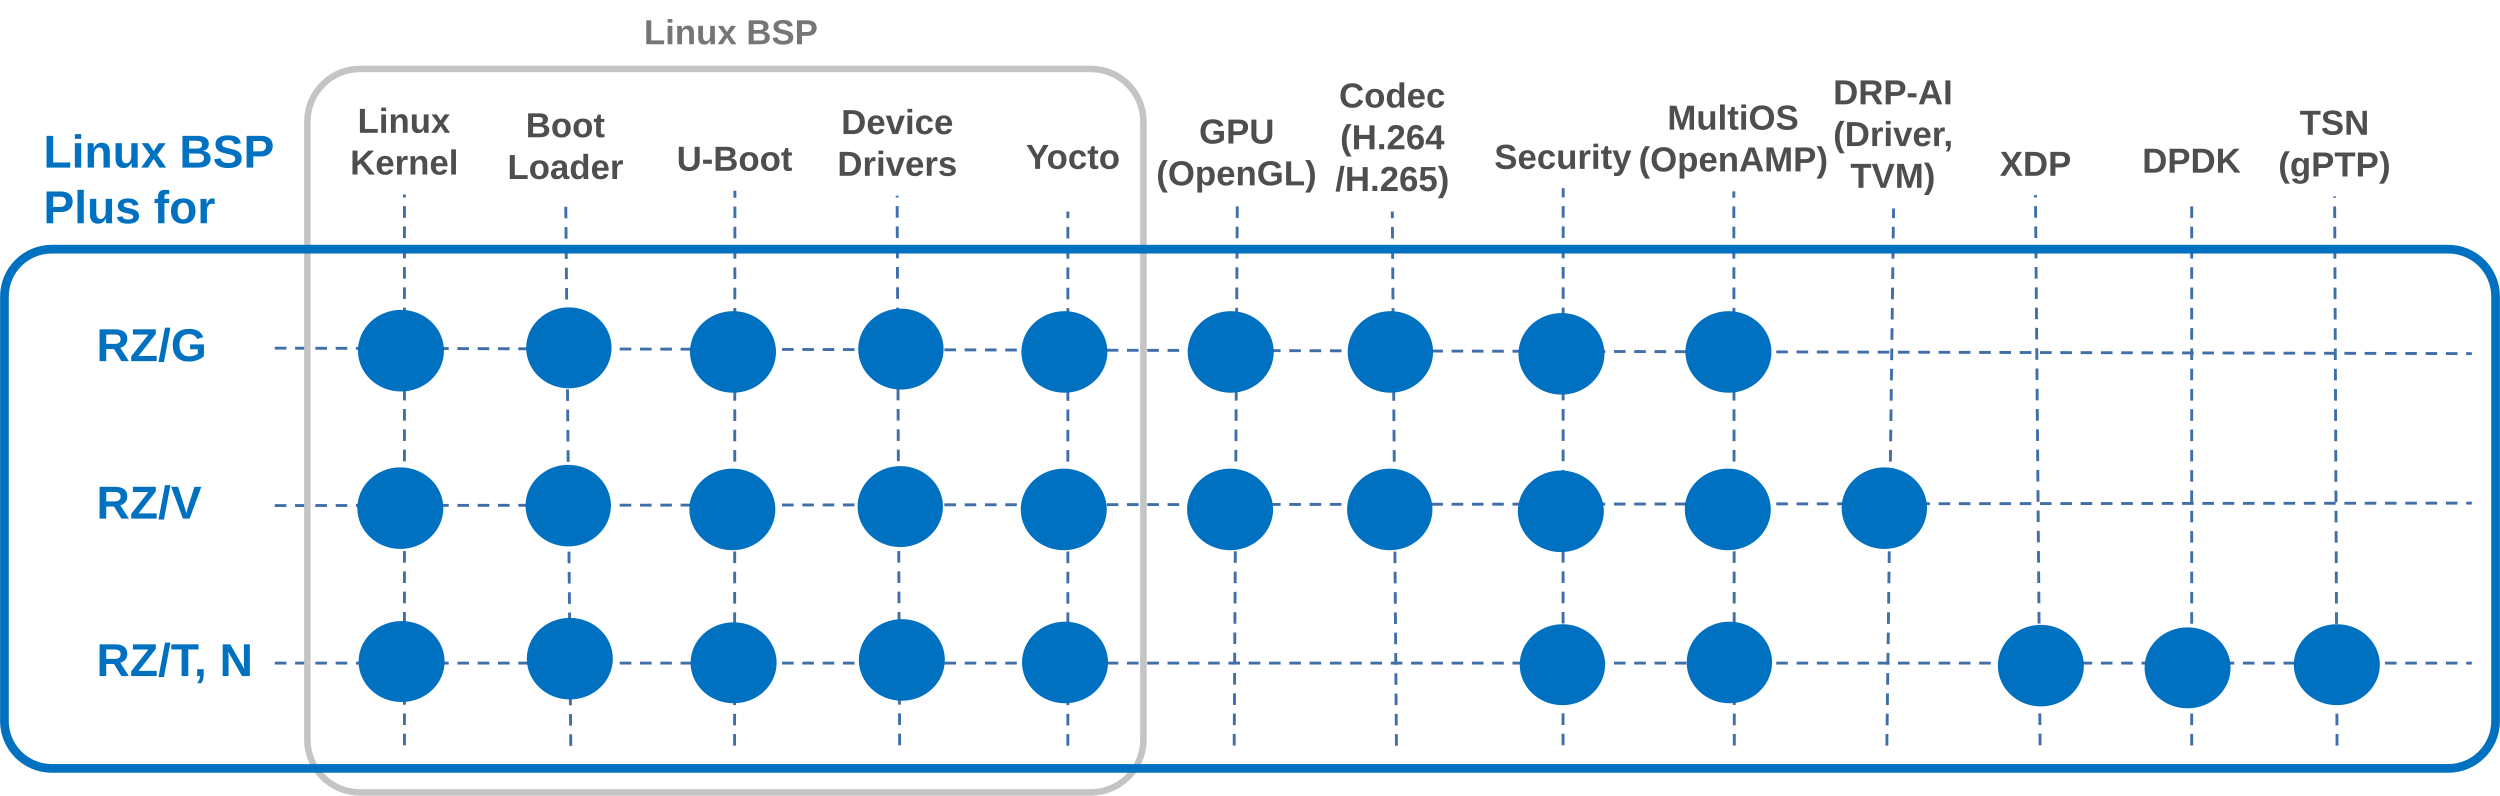
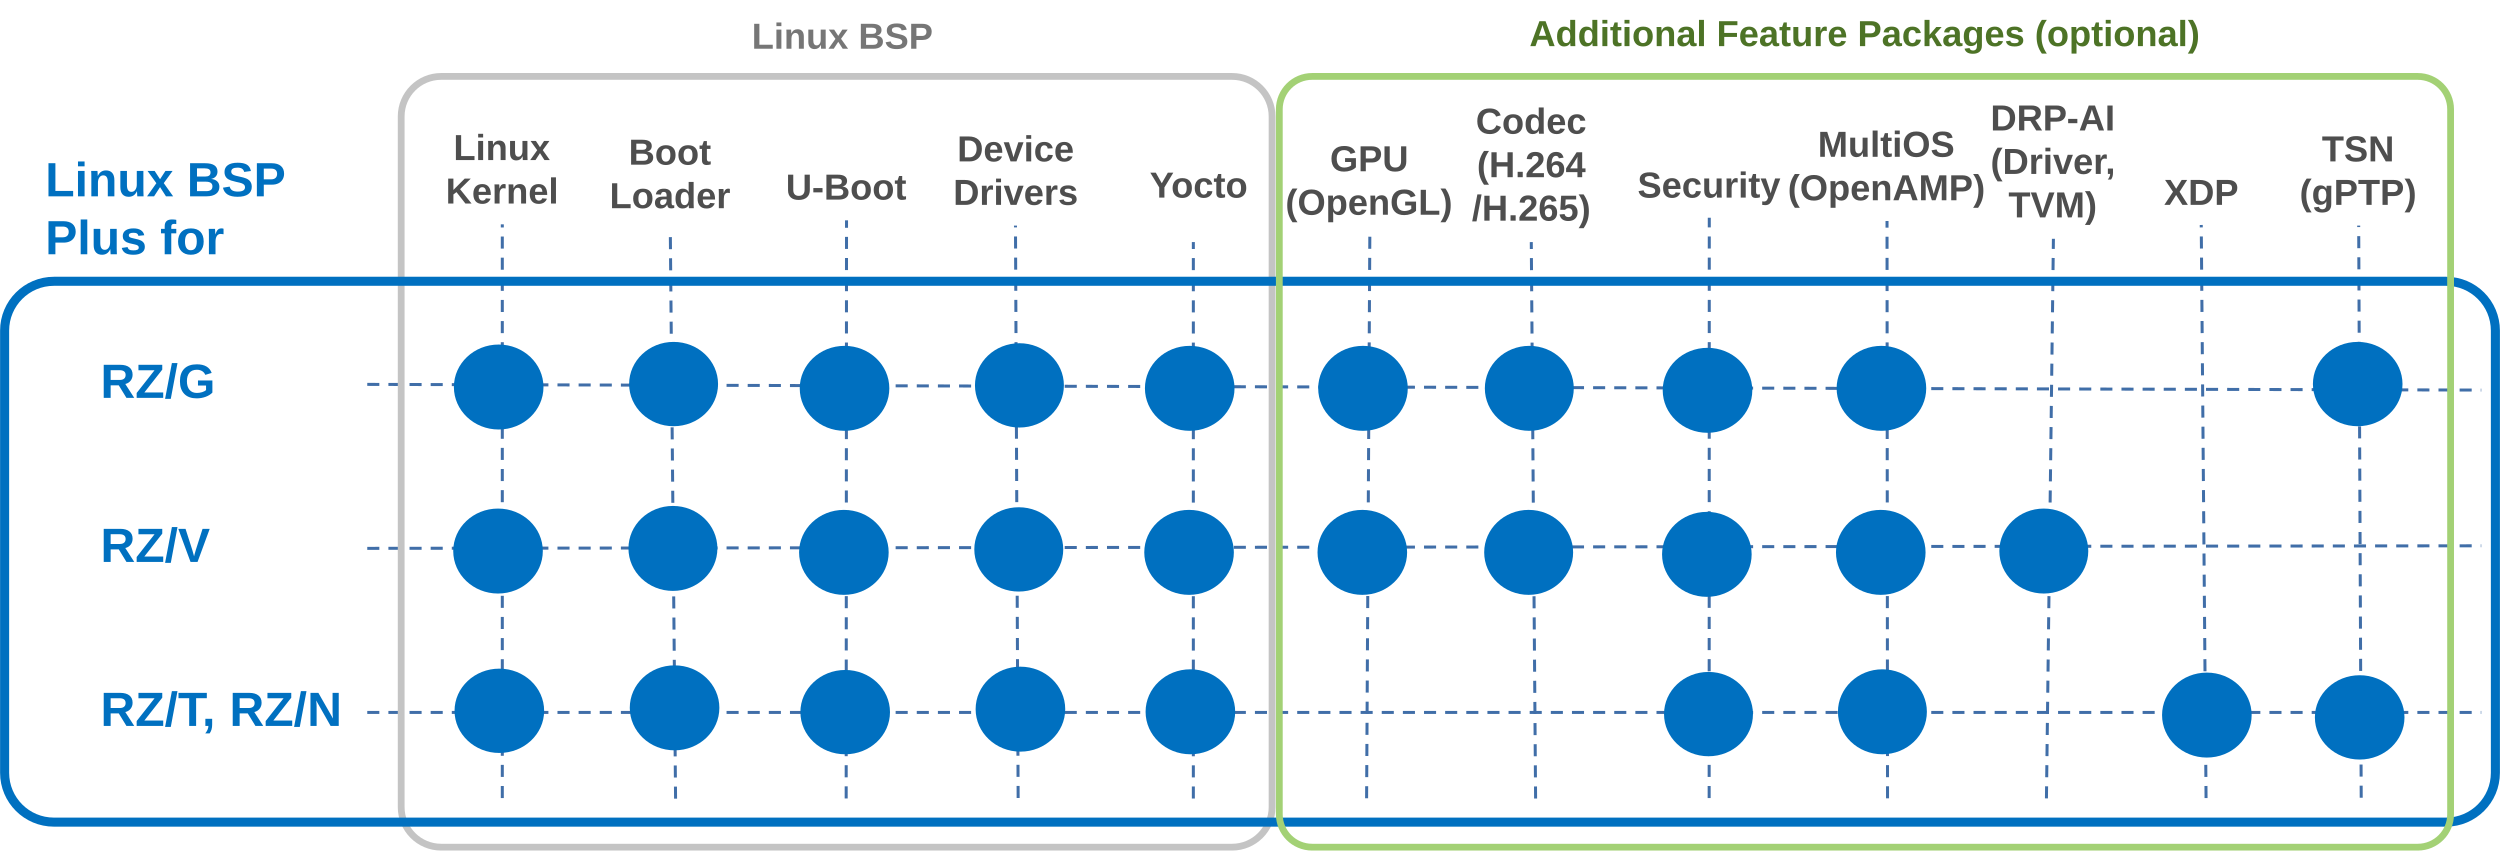
- <svg xmlns="http://www.w3.org/2000/svg" width="3953" height="1258" xml:space="preserve" overflow="hidden">
-   <g transform="translate(-221 -672)">
+ <svg xmlns="http://www.w3.org/2000/svg" width="3795" height="1291" xml:space="preserve" overflow="hidden">
+   <g transform="translate(-221 -639)">
    <text fill="#0070C0" font-family="Arial,Arial_MSFontService,sans-serif" font-weight="700" font-size="73" transform="matrix(1 0 0 1 289.69 937)">Linux BSP </text>
    <text fill="#0070C0" font-family="Arial,Arial_MSFontService,sans-serif" font-weight="700" font-size="73" transform="matrix(1 0 0 1 289.69 1025)">Plus for</text>
    <text fill="#0070C0" font-family="Arial,Arial_MSFontService,sans-serif" font-weight="700" font-size="73" transform="matrix(1 0 0 1 373.559 1243)">RZ/G</text>
    <text fill="#0070C0" font-family="Arial,Arial_MSFontService,sans-serif" font-weight="700" font-size="73" transform="matrix(1 0 0 1 373.559 1492)">RZ/V</text>
-     <text fill="#0070C0" font-family="Arial,Arial_MSFontService,sans-serif" font-weight="700" font-size="73" transform="matrix(1 0 0 1 373.559 1741)">RZ/T, N</text>
-     <path d="M655.5 1222.5 4129.42 1231.15" stroke="#406EA8" stroke-width="4.583" stroke-linejoin="round" stroke-miterlimit="10" stroke-dasharray="18.333 13.75" fill="none" fill-rule="evenodd" />
-     <path d="M0 0 3473.92 3.895" stroke="#406EA8" stroke-width="4.583" stroke-linejoin="round" stroke-miterlimit="10" stroke-dasharray="18.333 13.75" fill="none" fill-rule="evenodd" transform="matrix(1 0 0 -1 655.5 1471.4)" />
-     <path d="M655.5 1720.5 4129.42 1720.5" stroke="#406EA8" stroke-width="4.583" stroke-linejoin="round" stroke-miterlimit="10" stroke-dasharray="18.333 13.75" fill="none" fill-rule="evenodd" />
-     <text fill="#4E4E4E" font-family="Arial,Arial_MSFontService,sans-serif" font-weight="700" font-size="55" transform="matrix(1 0 0 1 786.406 882)">Linux</text>
-     <text fill="#4E4E4E" font-family="Arial,Arial_MSFontService,sans-serif" font-weight="700" font-size="55" transform="matrix(1 0 0 1 774.673 948)">Kernel</text>
-     <text fill="#4E4E4E" font-family="Arial,Arial_MSFontService,sans-serif" font-weight="700" font-size="55" transform="matrix(1 0 0 1 1052.34 889)">Boot </text>
-     <text fill="#4E4E4E" font-family="Arial,Arial_MSFontService,sans-serif" font-weight="700" font-size="55" transform="matrix(1 0 0 1 1023.42 955)">Loader</text>
-     <text fill="#4E4E4E" font-family="Arial,Arial_MSFontService,sans-serif" font-weight="700" font-size="55" transform="matrix(1 0 0 1 1290.96 942)">U</text>
-     <text fill="#4E4E4E" font-family="Arial,Arial_MSFontService,sans-serif" font-weight="700" font-size="55" transform="matrix(1 0 0 1 1330.49 942)">-</text>
-     <text fill="#4E4E4E" font-family="Arial,Arial_MSFontService,sans-serif" font-weight="700" font-size="55" transform="matrix(1 0 0 1 1348.82 942)">Boot</text>
-     <text fill="#4E4E4E" font-family="Arial,Arial_MSFontService,sans-serif" font-weight="700" font-size="55" transform="matrix(1 0 0 1 1551.09 884)">Device</text>
-     <text fill="#4E4E4E" font-family="Arial,Arial_MSFontService,sans-serif" font-weight="700" font-size="55" transform="matrix(1 0 0 1 1545.06 950)">Drivers</text>
-     <text fill="#4E4E4E" font-family="Arial,Arial_MSFontService,sans-serif" font-weight="700" font-size="55" transform="matrix(1 0 0 1 1843.27 939)">Yocto</text>
-     <text fill="#4E4E4E" font-family="Arial,Arial_MSFontService,sans-serif" font-weight="700" font-size="55" transform="matrix(1 0 0 1 2116.92 899)">GPU</text>
-     <text fill="#4E4E4E" font-family="Arial,Arial_MSFontService,sans-serif" font-weight="700" font-size="55" transform="matrix(1 0 0 1 2049.32 965)">(OpenGL)</text>
-     <text fill="#4E4E4E" font-family="Arial,Arial_MSFontService,sans-serif" font-weight="700" font-size="55" transform="matrix(1 0 0 1 2338.29 842)">Codec</text>
-     <text fill="#4E4E4E" font-family="Arial,Arial_MSFontService,sans-serif" font-weight="700" font-size="55" transform="matrix(1 0 0 1 2340.01 908)">(H.264</text>
-     <text fill="#4E4E4E" font-family="Arial,Arial_MSFontService,sans-serif" font-weight="700" font-size="55" transform="matrix(1 0 0 1 2332.28 974)">/H.265)</text>
-     <text fill="#4E4E4E" font-family="Arial,Arial_MSFontService,sans-serif" font-weight="700" font-size="55" transform="matrix(1 0 0 1 2583.75 939)">Security</text>
-     <text fill="#4E4E4E" font-family="Arial,Arial_MSFontService,sans-serif" font-weight="700" font-size="55" transform="matrix(1 0 0 1 2857.43 877)">MultiOS</text>
-     <text fill="#4E4E4E" font-family="Arial,Arial_MSFontService,sans-serif" font-weight="700" font-size="55" transform="matrix(1 0 0 1 2811.87 943)">(</text>
-     <text fill="#4E4E4E" font-family="Arial,Arial_MSFontService,sans-serif" font-weight="700" font-size="55" transform="matrix(1 0 0 1 2830.2 943)">OpenAMP</text>
-     <text fill="#4E4E4E" font-family="Arial,Arial_MSFontService,sans-serif" font-weight="700" font-size="55" transform="matrix(1 0 0 1 3093.17 943)">)</text>
-     <text fill="#4E4E4E" font-family="Arial,Arial_MSFontService,sans-serif" font-weight="700" font-size="55" transform="matrix(1 0 0 1 3119.58 837)">DRP</text>
-     <text fill="#4E4E4E" font-family="Arial,Arial_MSFontService,sans-serif" font-weight="700" font-size="55" transform="matrix(1 0 0 1 3235.31 837)">-</text>
-     <text fill="#4E4E4E" font-family="Arial,Arial_MSFontService,sans-serif" font-weight="700" font-size="55" transform="matrix(1 0 0 1 3253.64 837)">AI</text>
-     <text fill="#4E4E4E" font-family="Arial,Arial_MSFontService,sans-serif" font-weight="700" font-size="55" transform="matrix(1 0 0 1 3119.65 903)">(Driver,</text>
-     <text fill="#4E4E4E" font-family="Arial,Arial_MSFontService,sans-serif" font-weight="700" font-size="55" transform="matrix(1 0 0 1 3146.78 969)">TVM)</text>
-     <text fill="#4E4E4E" font-family="Arial,Arial_MSFontService,sans-serif" font-weight="700" font-size="55" transform="matrix(1 0 0 1 3383.02 950)">XDP</text>
-     <text fill="#4E4E4E" font-family="Arial,Arial_MSFontService,sans-serif" font-weight="700" font-size="55" transform="matrix(1 0 0 1 3608.28 945)">DPDK</text>
-     <text fill="#4E4E4E" font-family="Arial,Arial_MSFontService,sans-serif" font-weight="700" font-size="55" transform="matrix(1 0 0 1 3857.27 885)">TSN</text>
-     <text fill="#4E4E4E" font-family="Arial,Arial_MSFontService,sans-serif" font-weight="700" font-size="55" transform="matrix(1 0 0 1 3823.47 951)">(</text>
-     <text fill="#4E4E4E" font-family="Arial,Arial_MSFontService,sans-serif" font-weight="700" font-size="55" transform="matrix(1 0 0 1 3841.8 951)">gPTP</text>
-     <text fill="#4E4E4E" font-family="Arial,Arial_MSFontService,sans-serif" font-weight="700" font-size="55" transform="matrix(1 0 0 1 3982.74 951)">)</text>
-     <path d="M707 864.385C707 818.333 744.333 781 790.386 781L1945.61 781C1991.67 781 2029 818.333 2029 864.385L2029 1841.61C2029 1887.67 1991.67 1925 1945.61 1925L790.386 1925C744.333 1925 707 1887.67 707 1841.61Z" stroke="#C4C4C4" stroke-width="10.312" stroke-linejoin="round" stroke-miterlimit="10" fill="none" fill-rule="evenodd" />
-     <text fill="#767676" font-family="Arial,Arial_MSFontService,sans-serif" font-weight="700" font-size="55" transform="matrix(1 0 0 1 1239.17 742)">Linux BSP</text>
-     <path d="M0 0 0 871.005" stroke="#406EA8" stroke-width="4.583" stroke-linejoin="round" stroke-miterlimit="10" stroke-dasharray="18.333 13.75" fill="none" fill-rule="evenodd" transform="matrix(1 0 0 -1 860.5 1850.5)" />
-     <path d="M1123.52 1851.38 1115.5 987.5" stroke="#406EA8" stroke-width="4.583" stroke-linejoin="round" stroke-miterlimit="10" stroke-dasharray="18.333 13.75" fill="none" fill-rule="evenodd" />
-     <path d="M0 0 0.527 877.529" stroke="#406EA8" stroke-width="4.583" stroke-linejoin="round" stroke-miterlimit="10" stroke-dasharray="18.333 13.75" fill="none" fill-rule="evenodd" transform="matrix(1 0 0 -1 1382.5 1851.03)" />
-     <path d="M1643.53 1850.4 1639.5 981.5" stroke="#406EA8" stroke-width="4.583" stroke-linejoin="round" stroke-miterlimit="10" stroke-dasharray="18.333 13.75" fill="none" fill-rule="evenodd" />
-     <path d="M0 0 0 844.651" stroke="#406EA8" stroke-width="4.583" stroke-linejoin="round" stroke-miterlimit="10" stroke-dasharray="18.333 13.75" fill="none" fill-rule="evenodd" transform="matrix(1 0 0 -1 1909.5 1851.15)" />
-     <path d="M0 0 4.903 854.289" stroke="#406EA8" stroke-width="4.583" stroke-linejoin="round" stroke-miterlimit="10" stroke-dasharray="18.333 13.75" fill="none" fill-rule="evenodd" transform="matrix(1 0 0 -1 2172.5 1850.79)" />
-     <path d="M2429.04 1851.15 2422.5 1006.5" stroke="#406EA8" stroke-width="4.583" stroke-linejoin="round" stroke-miterlimit="10" stroke-dasharray="18.333 13.75" fill="none" fill-rule="evenodd" />
-     <path d="M0 0 0.193 880.937" stroke="#406EA8" stroke-width="4.583" stroke-linejoin="round" stroke-miterlimit="10" stroke-dasharray="18.333 13.75" fill="none" fill-rule="evenodd" transform="matrix(1 0 0 -1 2692.5 1850.44)" />
-     <path d="M2963.28 1850.86 2962.5 974.5" stroke="#406EA8" stroke-width="4.583" stroke-linejoin="round" stroke-miterlimit="10" stroke-dasharray="18.333 13.75" fill="none" fill-rule="evenodd" />
-     <path d="M0 0 10.575 849.441" stroke="#406EA8" stroke-width="4.583" stroke-linejoin="round" stroke-miterlimit="10" stroke-dasharray="18.333 13.75" fill="none" fill-rule="evenodd" transform="matrix(1 0 0 -1 3204.5 1850.94)" />
-     <path d="M3446.79 1850.44 3439.5 980.5" stroke="#406EA8" stroke-width="4.583" stroke-linejoin="round" stroke-miterlimit="10" stroke-dasharray="18.333 13.75" fill="none" fill-rule="evenodd" />
-     <path d="M0 0 0 854.289" stroke="#406EA8" stroke-width="4.583" stroke-linejoin="round" stroke-miterlimit="10" stroke-dasharray="18.333 13.75" fill="none" fill-rule="evenodd" transform="matrix(1 0 0 -1 3686.5 1850.79)" />
-     <path d="M3916.32 1850.94 3912.5 982.5" stroke="#406EA8" stroke-width="4.583" stroke-linejoin="round" stroke-miterlimit="10" stroke-dasharray="18.333 13.75" fill="none" fill-rule="evenodd" />
-     <path d="M787 1226.5C787 1190.88 817.444 1162 855 1162 892.555 1162 923 1190.88 923 1226.5 923 1262.12 892.555 1291 855 1291 817.444 1291 787 1262.12 787 1226.5Z" fill="#0070C0" fill-rule="evenodd" />
-     <path d="M786 1475.5C786 1439.88 816.445 1411 854 1411 891.555 1411 922 1439.88 922 1475.5 922 1511.12 891.555 1540 854 1540 816.445 1540 786 1511.12 786 1475.5Z" fill="#0070C0" fill-rule="evenodd" />
-     <path d="M788 1718C788 1682.65 818.445 1654 856 1654 893.555 1654 924 1682.65 924 1718 924 1753.35 893.555 1782 856 1782 818.445 1782 788 1753.35 788 1718Z" fill="#0070C0" fill-rule="evenodd" />
-     <path d="M1053 1222C1053 1186.65 1083.22 1158 1120.5 1158 1157.78 1158 1188 1186.65 1188 1222 1188 1257.35 1157.78 1286 1120.5 1286 1083.22 1286 1053 1257.35 1053 1222Z" fill="#0070C0" fill-rule="evenodd" />
-     <path d="M1052 1471.5C1052 1435.88 1082.22 1407 1119.5 1407 1156.78 1407 1187 1435.88 1187 1471.5 1187 1507.12 1156.78 1536 1119.5 1536 1082.22 1536 1052 1507.12 1052 1471.5Z" fill="#0070C0" fill-rule="evenodd" />
-     <path d="M1054 1713.5C1054 1677.88 1084.44 1649 1122 1649 1159.56 1649 1190 1677.88 1190 1713.5 1190 1749.12 1159.56 1778 1122 1778 1084.44 1778 1054 1749.12 1054 1713.5Z" fill="#0070C0" fill-rule="evenodd" />
-     <path d="M1312 1228.5C1312 1192.88 1342.44 1164 1380 1164 1417.56 1164 1448 1192.88 1448 1228.5 1448 1264.12 1417.56 1293 1380 1293 1342.44 1293 1312 1264.12 1312 1228.5Z" fill="#0070C0" fill-rule="evenodd" />
-     <path d="M1311 1477.5C1311 1441.88 1341.44 1413 1379 1413 1416.56 1413 1447 1441.88 1447 1477.5 1447 1513.12 1416.56 1542 1379 1542 1341.44 1542 1311 1513.12 1311 1477.5Z" fill="#0070C0" fill-rule="evenodd" />
-     <path d="M1313 1720C1313 1684.65 1343.44 1656 1381 1656 1418.56 1656 1449 1684.65 1449 1720 1449 1755.35 1418.56 1784 1381 1784 1343.44 1784 1313 1755.35 1313 1720Z" fill="#0070C0" fill-rule="evenodd" />
-     <path d="M1578 1224C1578 1188.65 1608.22 1160 1645.5 1160 1682.78 1160 1713 1188.65 1713 1224 1713 1259.35 1682.78 1288 1645.5 1288 1608.22 1288 1578 1259.35 1578 1224Z" fill="#0070C0" fill-rule="evenodd" />
-     <path d="M1577 1473C1577 1437.65 1607.22 1409 1644.5 1409 1681.78 1409 1712 1437.65 1712 1473 1712 1508.35 1681.78 1537 1644.5 1537 1607.22 1537 1577 1508.35 1577 1473Z" fill="#0070C0" fill-rule="evenodd" />
-     <path d="M1579 1715.5C1579 1679.88 1609.44 1651 1647 1651 1684.56 1651 1715 1679.88 1715 1715.5 1715 1751.12 1684.56 1780 1647 1780 1609.44 1780 1579 1751.12 1579 1715.5Z" fill="#0070C0" fill-rule="evenodd" />
-     <path d="M1836 1228.5C1836 1192.88 1866.44 1164 1904 1164 1941.56 1164 1972 1192.88 1972 1228.5 1972 1264.12 1941.56 1293 1904 1293 1866.44 1293 1836 1264.12 1836 1228.5Z" fill="#0070C0" fill-rule="evenodd" />
-     <path d="M1835 1477.5C1835 1441.88 1865.44 1413 1903 1413 1940.56 1413 1971 1441.88 1971 1477.5 1971 1513.12 1940.56 1542 1903 1542 1865.44 1542 1835 1513.12 1835 1477.5Z" fill="#0070C0" fill-rule="evenodd" />
-     <path d="M1837 1719.5C1837 1683.88 1867.44 1655 1905 1655 1942.56 1655 1973 1683.88 1973 1719.5 1973 1755.12 1942.56 1784 1905 1784 1867.44 1784 1837 1755.12 1837 1719.5Z" fill="#0070C0" fill-rule="evenodd" />
-     <path d="M2099 1228.5C2099 1192.88 2129.44 1164 2167 1164 2204.56 1164 2235 1192.88 2235 1228.5 2235 1264.12 2204.56 1293 2167 1293 2129.44 1293 2099 1264.12 2099 1228.5Z" fill="#0070C0" fill-rule="evenodd" />
-     <path d="M2098 1477.5C2098 1441.88 2128.44 1413 2166 1413 2203.56 1413 2234 1441.88 2234 1477.5 2234 1513.12 2203.56 1542 2166 1542 2128.44 1542 2098 1513.12 2098 1477.5Z" fill="#0070C0" fill-rule="evenodd" />
-     <path d="M2352 1228.5C2352 1192.88 2382.22 1164 2419.5 1164 2456.78 1164 2487 1192.88 2487 1228.5 2487 1264.12 2456.78 1293 2419.5 1293 2382.22 1293 2352 1264.12 2352 1228.5Z" fill="#0070C0" fill-rule="evenodd" />
-     <path d="M2351 1477.5C2351 1441.88 2381.22 1413 2418.5 1413 2455.78 1413 2486 1441.88 2486 1477.5 2486 1513.12 2455.78 1542 2418.5 1542 2381.22 1542 2351 1513.12 2351 1477.5Z" fill="#0070C0" fill-rule="evenodd" />
-     <path d="M2622 1231.5C2622 1195.88 2652.44 1167 2690 1167 2727.56 1167 2758 1195.88 2758 1231.5 2758 1267.12 2727.56 1296 2690 1296 2652.44 1296 2622 1267.12 2622 1231.5Z" fill="#0070C0" fill-rule="evenodd" />
-     <path d="M2621 1480.5C2621 1444.88 2651.44 1416 2689 1416 2726.56 1416 2757 1444.88 2757 1480.5 2757 1516.12 2726.56 1545 2689 1545 2651.44 1545 2621 1516.12 2621 1480.5Z" fill="#0070C0" fill-rule="evenodd" />
-     <path d="M2624 1723C2624 1687.65 2654.22 1659 2691.5 1659 2728.78 1659 2759 1687.65 2759 1723 2759 1758.35 2728.78 1787 2691.5 1787 2654.22 1787 2624 1758.35 2624 1723Z" fill="#0070C0" fill-rule="evenodd" />
-     <path d="M2886 1228.5C2886 1192.88 2916.44 1164 2954 1164 2991.56 1164 3022 1192.88 3022 1228.5 3022 1264.12 2991.56 1293 2954 1293 2916.44 1293 2886 1264.12 2886 1228.5Z" fill="#0070C0" fill-rule="evenodd" />
-     <path d="M2885 1477.5C2885 1441.88 2915.44 1413 2953 1413 2990.56 1413 3021 1441.88 3021 1477.5 3021 1513.12 2990.56 1542 2953 1542 2915.44 1542 2885 1513.12 2885 1477.5Z" fill="#0070C0" fill-rule="evenodd" />
-     <path d="M2888 1719.5C2888 1683.88 2918.22 1655 2955.5 1655 2992.78 1655 3023 1683.88 3023 1719.5 3023 1755.12 2992.78 1784 2955.5 1784 2918.22 1784 2888 1755.12 2888 1719.5Z" fill="#0070C0" fill-rule="evenodd" />
-     <path d="M3133 1475.5C3133 1439.88 3163.22 1411 3200.5 1411 3237.78 1411 3268 1439.88 3268 1475.5 3268 1511.12 3237.78 1540 3200.5 1540 3163.22 1540 3133 1511.12 3133 1475.5Z" fill="#0070C0" fill-rule="evenodd" />
-     <path d="M3848 1723C3848 1687.65 3878.44 1659 3916 1659 3953.56 1659 3984 1687.65 3984 1723 3984 1758.35 3953.56 1787 3916 1787 3878.44 1787 3848 1758.35 3848 1723Z" fill="#0070C0" fill-rule="evenodd" />
-     <path d="M3612 1728C3612 1692.65 3642.44 1664 3680 1664 3717.56 1664 3748 1692.65 3748 1728 3748 1763.35 3717.56 1792 3680 1792 3642.44 1792 3612 1763.35 3612 1728Z" fill="#0070C0" fill-rule="evenodd" />
-     <path d="M3380 1724.5C3380 1688.88 3410.44 1660 3448 1660 3485.56 1660 3516 1688.88 3516 1724.5 3516 1760.12 3485.56 1789 3448 1789 3410.44 1789 3380 1760.12 3380 1724.5Z" fill="#0070C0" fill-rule="evenodd" />
-     <path d="M228 1140.84C228 1099.51 261.508 1066 302.843 1066L4092.16 1066C4133.49 1066 4167 1099.51 4167 1140.84L4167 1812.16C4167 1853.49 4133.49 1887 4092.16 1887L302.843 1887C261.508 1887 228 1853.49 228 1812.16Z" stroke="#0070C0" stroke-width="13.75" stroke-linejoin="round" stroke-miterlimit="10" fill="none" fill-rule="evenodd" />
+     <text fill="#0070C0" font-family="Arial,Arial_MSFontService,sans-serif" font-weight="700" font-size="73" transform="matrix(1 0 0 1 373.559 1741)">RZ/T, </text>
+     <text fill="#0070C0" font-family="Arial,Arial_MSFontService,sans-serif" font-weight="700" font-size="73" transform="matrix(1 0 0 1 569.382 1741)">RZ/</text>
+     <text fill="#0070C0" font-family="Arial,Arial_MSFontService,sans-serif" font-weight="700" font-size="73" transform="matrix(1 0 0 1 687.402 1741)">N</text>
+     <path d="M778.5 1222.5 3987.56 1231.15" stroke="#406EA8" stroke-width="4.583" stroke-linejoin="round" stroke-miterlimit="10" stroke-dasharray="18.333 13.75" fill="none" fill-rule="evenodd" />
+     <path d="M0 0 3209.05 3.895" stroke="#406EA8" stroke-width="4.583" stroke-linejoin="round" stroke-miterlimit="10" stroke-dasharray="18.333 13.75" fill="none" fill-rule="evenodd" transform="matrix(1 0 0 -1 778.5 1471.4)" />
+     <path d="M778.5 1720.5 3987.56 1720.5" stroke="#406EA8" stroke-width="4.583" stroke-linejoin="round" stroke-miterlimit="10" stroke-dasharray="18.333 13.75" fill="none" fill-rule="evenodd" />
+     <text fill="#4E4E4E" font-family="Arial,Arial_MSFontService,sans-serif" font-weight="700" font-size="55" transform="matrix(1 0 0 1 909.395 882)">Linux</text>
+     <text fill="#4E4E4E" font-family="Arial,Arial_MSFontService,sans-serif" font-weight="700" font-size="55" transform="matrix(1 0 0 1 897.662 948)">Kernel</text>
+     <text fill="#4E4E4E" font-family="Arial,Arial_MSFontService,sans-serif" font-weight="700" font-size="55" transform="matrix(1 0 0 1 1175.33 889)">Boot </text>
+     <text fill="#4E4E4E" font-family="Arial,Arial_MSFontService,sans-serif" font-weight="700" font-size="55" transform="matrix(1 0 0 1 1146.4 955)">Loader</text>
+     <text fill="#4E4E4E" font-family="Arial,Arial_MSFontService,sans-serif" font-weight="700" font-size="55" transform="matrix(1 0 0 1 1413.95 942)">U</text>
+     <text fill="#4E4E4E" font-family="Arial,Arial_MSFontService,sans-serif" font-weight="700" font-size="55" transform="matrix(1 0 0 1 1453.48 942)">-</text>
+     <text fill="#4E4E4E" font-family="Arial,Arial_MSFontService,sans-serif" font-weight="700" font-size="55" transform="matrix(1 0 0 1 1471.81 942)">Boot</text>
+     <text fill="#4E4E4E" font-family="Arial,Arial_MSFontService,sans-serif" font-weight="700" font-size="55" transform="matrix(1 0 0 1 1674.08 884)">Device</text>
+     <text fill="#4E4E4E" font-family="Arial,Arial_MSFontService,sans-serif" font-weight="700" font-size="55" transform="matrix(1 0 0 1 1668.05 950)">Drivers</text>
+     <text fill="#4E4E4E" font-family="Arial,Arial_MSFontService,sans-serif" font-weight="700" font-size="55" transform="matrix(1 0 0 1 1966.26 939)">Yocto</text>
+     <text fill="#4E4E4E" font-family="Arial,Arial_MSFontService,sans-serif" font-weight="700" font-size="55" transform="matrix(1 0 0 1 2239.91 899)">GPU</text>
+     <text fill="#4E4E4E" font-family="Arial,Arial_MSFontService,sans-serif" font-weight="700" font-size="55" transform="matrix(1 0 0 1 2172.3 965)">(OpenGL)</text>
+     <text fill="#4E4E4E" font-family="Arial,Arial_MSFontService,sans-serif" font-weight="700" font-size="55" transform="matrix(1 0 0 1 2461.28 842)">Codec</text>
+     <text fill="#4E4E4E" font-family="Arial,Arial_MSFontService,sans-serif" font-weight="700" font-size="55" transform="matrix(1 0 0 1 2463 908)">(H.264</text>
+     <text fill="#4E4E4E" font-family="Arial,Arial_MSFontService,sans-serif" font-weight="700" font-size="55" transform="matrix(1 0 0 1 2455.27 974)">/H.265)</text>
+     <text fill="#4E4E4E" font-family="Arial,Arial_MSFontService,sans-serif" font-weight="700" font-size="55" transform="matrix(1 0 0 1 2706.74 939)">Security</text>
+     <text fill="#4E4E4E" font-family="Arial,Arial_MSFontService,sans-serif" font-weight="700" font-size="55" transform="matrix(1 0 0 1 2980.42 877)">MultiOS</text>
+     <text fill="#4E4E4E" font-family="Arial,Arial_MSFontService,sans-serif" font-weight="700" font-size="55" transform="matrix(1 0 0 1 2934.86 943)">(</text>
+     <text fill="#4E4E4E" font-family="Arial,Arial_MSFontService,sans-serif" font-weight="700" font-size="55" transform="matrix(1 0 0 1 2953.19 943)">OpenAMP</text>
+     <text fill="#4E4E4E" font-family="Arial,Arial_MSFontService,sans-serif" font-weight="700" font-size="55" transform="matrix(1 0 0 1 3216.16 943)">)</text>
+     <text fill="#4E4E4E" font-family="Arial,Arial_MSFontService,sans-serif" font-weight="700" font-size="55" transform="matrix(1 0 0 1 3242.57 837)">DRP</text>
+     <text fill="#4E4E4E" font-family="Arial,Arial_MSFontService,sans-serif" font-weight="700" font-size="55" transform="matrix(1 0 0 1 3358.3 837)">-</text>
+     <text fill="#4E4E4E" font-family="Arial,Arial_MSFontService,sans-serif" font-weight="700" font-size="55" transform="matrix(1 0 0 1 3376.63 837)">AI</text>
+     <text fill="#4E4E4E" font-family="Arial,Arial_MSFontService,sans-serif" font-weight="700" font-size="55" transform="matrix(1 0 0 1 3242.64 903)">(Driver,</text>
+     <text fill="#4E4E4E" font-family="Arial,Arial_MSFontService,sans-serif" font-weight="700" font-size="55" transform="matrix(1 0 0 1 3269.77 969)">TVM)</text>
+     <text fill="#4E4E4E" font-family="Arial,Arial_MSFontService,sans-serif" font-weight="700" font-size="55" transform="matrix(1 0 0 1 3506.01 950)">XDP</text>
+     <text fill="#4E4E4E" font-family="Arial,Arial_MSFontService,sans-serif" font-weight="700" font-size="55" transform="matrix(1 0 0 1 3745.57 884)">TSN</text>
+     <text fill="#4E4E4E" font-family="Arial,Arial_MSFontService,sans-serif" font-weight="700" font-size="55" transform="matrix(1 0 0 1 3711.77 950)">(</text>
+     <text fill="#4E4E4E" font-family="Arial,Arial_MSFontService,sans-serif" font-weight="700" font-size="55" transform="matrix(1 0 0 1 3730.1 950)">gPTP</text>
+     <text fill="#4E4E4E" font-family="Arial,Arial_MSFontService,sans-serif" font-weight="700" font-size="55" transform="matrix(1 0 0 1 3871.04 950)">)</text>
+     <path d="M830 815.712C830 782.181 857.182 755 890.712 755L2091.29 755C2124.82 755 2152 782.181 2152 815.712L2152 1864.29C2152 1897.82 2124.82 1925 2091.29 1925L890.712 1925C857.182 1925 830 1897.82 830 1864.29Z" stroke="#C4C4C4" stroke-width="10.312" stroke-linejoin="round" stroke-miterlimit="10" fill="none" fill-rule="evenodd" />
+     <text fill="#767676" font-family="Arial,Arial_MSFontService,sans-serif" font-weight="700" font-size="55" transform="matrix(1 0 0 1 1362.15 713)">Linux BSP</text>
+     <path d="M0 0 0 871.005" stroke="#406EA8" stroke-width="4.583" stroke-linejoin="round" stroke-miterlimit="10" stroke-dasharray="18.333 13.75" fill="none" fill-rule="evenodd" transform="matrix(1 0 0 -1 983.5 1850.5)" />
+     <path d="M1246.52 1851.38 1238.5 987.5" stroke="#406EA8" stroke-width="4.583" stroke-linejoin="round" stroke-miterlimit="10" stroke-dasharray="18.333 13.75" fill="none" fill-rule="evenodd" />
+     <path d="M0 0 0.527 877.529" stroke="#406EA8" stroke-width="4.583" stroke-linejoin="round" stroke-miterlimit="10" stroke-dasharray="18.333 13.75" fill="none" fill-rule="evenodd" transform="matrix(1 0 0 -1 1505.5 1851.03)" />
+     <path d="M1766.53 1850.4 1762.5 981.5" stroke="#406EA8" stroke-width="4.583" stroke-linejoin="round" stroke-miterlimit="10" stroke-dasharray="18.333 13.75" fill="none" fill-rule="evenodd" />
+     <path d="M0 0 0 844.651" stroke="#406EA8" stroke-width="4.583" stroke-linejoin="round" stroke-miterlimit="10" stroke-dasharray="18.333 13.75" fill="none" fill-rule="evenodd" transform="matrix(1 0 0 -1 2032.5 1851.15)" />
+     <path d="M0 0 4.903 854.289" stroke="#406EA8" stroke-width="4.583" stroke-linejoin="round" stroke-miterlimit="10" stroke-dasharray="18.333 13.75" fill="none" fill-rule="evenodd" transform="matrix(1 0 0 -1 2295.5 1850.79)" />
+     <path d="M2552.04 1851.15 2545.5 1006.5" stroke="#406EA8" stroke-width="4.583" stroke-linejoin="round" stroke-miterlimit="10" stroke-dasharray="18.333 13.75" fill="none" fill-rule="evenodd" />
+     <path d="M0 0 0.193 880.937" stroke="#406EA8" stroke-width="4.583" stroke-linejoin="round" stroke-miterlimit="10" stroke-dasharray="18.333 13.75" fill="none" fill-rule="evenodd" transform="matrix(1 0 0 -1 2815.5 1850.44)" />
+     <path d="M3086.28 1850.86 3085.5 974.5" stroke="#406EA8" stroke-width="4.583" stroke-linejoin="round" stroke-miterlimit="10" stroke-dasharray="18.333 13.75" fill="none" fill-rule="evenodd" />
+     <path d="M0 0 10.575 849.441" stroke="#406EA8" stroke-width="4.583" stroke-linejoin="round" stroke-miterlimit="10" stroke-dasharray="18.333 13.75" fill="none" fill-rule="evenodd" transform="matrix(1 0 0 -1 3327.5 1850.94)" />
+     <path d="M3569.79 1850.44 3562.5 980.5" stroke="#406EA8" stroke-width="4.583" stroke-linejoin="round" stroke-miterlimit="10" stroke-dasharray="18.333 13.75" fill="none" fill-rule="evenodd" />
+     <path d="M3805.32 1849.94 3801.5 981.5" stroke="#406EA8" stroke-width="4.583" stroke-linejoin="round" stroke-miterlimit="10" stroke-dasharray="18.333 13.75" fill="none" fill-rule="evenodd" />
+     <path d="M910 1226.5C910 1190.88 940.445 1162 978 1162 1015.56 1162 1046 1190.88 1046 1226.5 1046 1262.12 1015.56 1291 978 1291 940.445 1291 910 1262.12 910 1226.5Z" fill="#0070C0" fill-rule="evenodd" />
+     <path d="M909 1475.5C909 1439.88 939.445 1411 977 1411 1014.56 1411 1045 1439.88 1045 1475.5 1045 1511.12 1014.56 1540 977 1540 939.445 1540 909 1511.12 909 1475.5Z" fill="#0070C0" fill-rule="evenodd" />
+     <path d="M911 1718C911 1682.65 941.445 1654 979 1654 1016.56 1654 1047 1682.65 1047 1718 1047 1753.35 1016.56 1782 979 1782 941.445 1782 911 1753.35 911 1718Z" fill="#0070C0" fill-rule="evenodd" />
+     <path d="M1176 1222C1176 1186.65 1206.22 1158 1243.5 1158 1280.78 1158 1311 1186.65 1311 1222 1311 1257.35 1280.78 1286 1243.5 1286 1206.22 1286 1176 1257.35 1176 1222Z" fill="#0070C0" fill-rule="evenodd" />
+     <path d="M1175 1471.5C1175 1435.88 1205.22 1407 1242.5 1407 1279.78 1407 1310 1435.88 1310 1471.5 1310 1507.12 1279.78 1536 1242.5 1536 1205.22 1536 1175 1507.12 1175 1471.5Z" fill="#0070C0" fill-rule="evenodd" />
+     <path d="M1177 1713.5C1177 1677.88 1207.44 1649 1245 1649 1282.56 1649 1313 1677.88 1313 1713.5 1313 1749.12 1282.56 1778 1245 1778 1207.44 1778 1177 1749.12 1177 1713.5Z" fill="#0070C0" fill-rule="evenodd" />
+     <path d="M1435 1228.5C1435 1192.88 1465.44 1164 1503 1164 1540.56 1164 1571 1192.88 1571 1228.5 1571 1264.12 1540.56 1293 1503 1293 1465.44 1293 1435 1264.12 1435 1228.5Z" fill="#0070C0" fill-rule="evenodd" />
+     <path d="M1434 1477.5C1434 1441.88 1464.44 1413 1502 1413 1539.56 1413 1570 1441.88 1570 1477.5 1570 1513.12 1539.56 1542 1502 1542 1464.44 1542 1434 1513.12 1434 1477.5Z" fill="#0070C0" fill-rule="evenodd" />
+     <path d="M1436 1720C1436 1684.65 1466.44 1656 1504 1656 1541.56 1656 1572 1684.65 1572 1720 1572 1755.35 1541.56 1784 1504 1784 1466.44 1784 1436 1755.35 1436 1720Z" fill="#0070C0" fill-rule="evenodd" />
+     <path d="M1701 1224C1701 1188.65 1731.22 1160 1768.5 1160 1805.78 1160 1836 1188.65 1836 1224 1836 1259.35 1805.78 1288 1768.5 1288 1731.22 1288 1701 1259.35 1701 1224Z" fill="#0070C0" fill-rule="evenodd" />
+     <path d="M1700 1473C1700 1437.65 1730.22 1409 1767.5 1409 1804.78 1409 1835 1437.65 1835 1473 1835 1508.35 1804.78 1537 1767.5 1537 1730.22 1537 1700 1508.35 1700 1473Z" fill="#0070C0" fill-rule="evenodd" />
+     <path d="M1702 1715.5C1702 1679.88 1732.44 1651 1770 1651 1807.56 1651 1838 1679.88 1838 1715.5 1838 1751.12 1807.56 1780 1770 1780 1732.44 1780 1702 1751.12 1702 1715.5Z" fill="#0070C0" fill-rule="evenodd" />
+     <path d="M1959 1228.5C1959 1192.88 1989.44 1164 2027 1164 2064.56 1164 2095 1192.88 2095 1228.5 2095 1264.12 2064.56 1293 2027 1293 1989.44 1293 1959 1264.12 1959 1228.5Z" fill="#0070C0" fill-rule="evenodd" />
+     <path d="M1958 1477.5C1958 1441.88 1988.44 1413 2026 1413 2063.56 1413 2094 1441.88 2094 1477.5 2094 1513.12 2063.56 1542 2026 1542 1988.44 1542 1958 1513.12 1958 1477.5Z" fill="#0070C0" fill-rule="evenodd" />
+     <path d="M1960 1719.5C1960 1683.88 1990.44 1655 2028 1655 2065.56 1655 2096 1683.88 2096 1719.5 2096 1755.12 2065.56 1784 2028 1784 1990.44 1784 1960 1755.12 1960 1719.5Z" fill="#0070C0" fill-rule="evenodd" />
+     <path d="M2222 1228.5C2222 1192.88 2252.44 1164 2290 1164 2327.56 1164 2358 1192.88 2358 1228.5 2358 1264.12 2327.56 1293 2290 1293 2252.44 1293 2222 1264.12 2222 1228.5Z" fill="#0070C0" fill-rule="evenodd" />
+     <path d="M2221 1477.5C2221 1441.88 2251.44 1413 2289 1413 2326.56 1413 2357 1441.88 2357 1477.5 2357 1513.12 2326.56 1542 2289 1542 2251.44 1542 2221 1513.12 2221 1477.5Z" fill="#0070C0" fill-rule="evenodd" />
+     <path d="M2475 1228.5C2475 1192.88 2505.22 1164 2542.5 1164 2579.78 1164 2610 1192.88 2610 1228.5 2610 1264.12 2579.78 1293 2542.5 1293 2505.22 1293 2475 1264.12 2475 1228.5Z" fill="#0070C0" fill-rule="evenodd" />
+     <path d="M2474 1477.5C2474 1441.88 2504.22 1413 2541.5 1413 2578.78 1413 2609 1441.88 2609 1477.5 2609 1513.12 2578.78 1542 2541.5 1542 2504.22 1542 2474 1513.12 2474 1477.5Z" fill="#0070C0" fill-rule="evenodd" />
+     <path d="M2745 1231.5C2745 1195.88 2775.44 1167 2813 1167 2850.56 1167 2881 1195.88 2881 1231.5 2881 1267.12 2850.56 1296 2813 1296 2775.44 1296 2745 1267.12 2745 1231.5Z" fill="#0070C0" fill-rule="evenodd" />
+     <path d="M2744 1480.5C2744 1444.88 2774.44 1416 2812 1416 2849.56 1416 2880 1444.88 2880 1480.5 2880 1516.12 2849.56 1545 2812 1545 2774.44 1545 2744 1516.12 2744 1480.5Z" fill="#0070C0" fill-rule="evenodd" />
+     <path d="M2747 1723C2747 1687.65 2777.22 1659 2814.5 1659 2851.78 1659 2882 1687.65 2882 1723 2882 1758.35 2851.78 1787 2814.5 1787 2777.22 1787 2747 1758.35 2747 1723Z" fill="#0070C0" fill-rule="evenodd" />
+     <path d="M3009 1228.5C3009 1192.88 3039.44 1164 3077 1164 3114.56 1164 3145 1192.88 3145 1228.5 3145 1264.12 3114.56 1293 3077 1293 3039.44 1293 3009 1264.12 3009 1228.5Z" fill="#0070C0" fill-rule="evenodd" />
+     <path d="M3008 1477.5C3008 1441.88 3038.44 1413 3076 1413 3113.56 1413 3144 1441.88 3144 1477.5 3144 1513.12 3113.56 1542 3076 1542 3038.44 1542 3008 1513.12 3008 1477.5Z" fill="#0070C0" fill-rule="evenodd" />
+     <path d="M3011 1719.5C3011 1683.88 3041.22 1655 3078.5 1655 3115.78 1655 3146 1683.88 3146 1719.5 3146 1755.12 3115.78 1784 3078.5 1784 3041.22 1784 3011 1755.12 3011 1719.5Z" fill="#0070C0" fill-rule="evenodd" />
+     <path d="M3256 1475.5C3256 1439.88 3286.22 1411 3323.5 1411 3360.78 1411 3391 1439.88 3391 1475.5 3391 1511.12 3360.78 1540 3323.5 1540 3286.22 1540 3256 1511.12 3256 1475.5Z" fill="#0070C0" fill-rule="evenodd" />
+     <path d="M3732 1222C3732 1186.65 3762.44 1158 3800 1158 3837.56 1158 3868 1186.65 3868 1222 3868 1257.35 3837.56 1286 3800 1286 3762.44 1286 3732 1257.35 3732 1222Z" fill="#0070C0" fill-rule="evenodd" />
+     <path d="M3735 1728C3735 1692.65 3765.44 1664 3803 1664 3840.56 1664 3871 1692.65 3871 1728 3871 1763.35 3840.56 1792 3803 1792 3765.44 1792 3735 1763.35 3735 1728Z" fill="#0070C0" fill-rule="evenodd" />
+     <path d="M3503 1724.5C3503 1688.88 3533.44 1660 3571 1660 3608.56 1660 3639 1688.88 3639 1724.5 3639 1760.12 3608.56 1789 3571 1789 3533.44 1789 3503 1760.12 3503 1724.5Z" fill="#0070C0" fill-rule="evenodd" />
+     <path d="M228 1140.84C228 1099.51 261.508 1066 302.843 1066L3934.16 1066C3975.49 1066 4009 1099.51 4009 1140.84L4009 1812.16C4009 1853.49 3975.49 1887 3934.16 1887L302.843 1887C261.508 1887 228 1853.49 228 1812.16Z" stroke="#0070C0" stroke-width="13.75" stroke-linejoin="round" stroke-miterlimit="10" fill="none" fill-rule="evenodd" />
+     <path d="M2163 804.842C2163 777.315 2185.31 755 2212.84 755L3891.16 755C3918.68 755 3941 777.315 3941 804.842L3941 1875.16C3941 1902.68 3918.68 1925 3891.16 1925L2212.84 1925C2185.31 1925 2163 1902.68 2163 1875.16Z" stroke="#A3D175" stroke-width="10.312" stroke-linejoin="round" stroke-miterlimit="10" fill="none" fill-rule="evenodd" />
+     <text fill="#4D7326" font-family="Arial,Arial_MSFontService,sans-serif" font-weight="700" font-size="55" transform="matrix(1 0 0 1 2542.65 709)">Additional Feature Packages (optional)</text>
  </g>
</svg>
